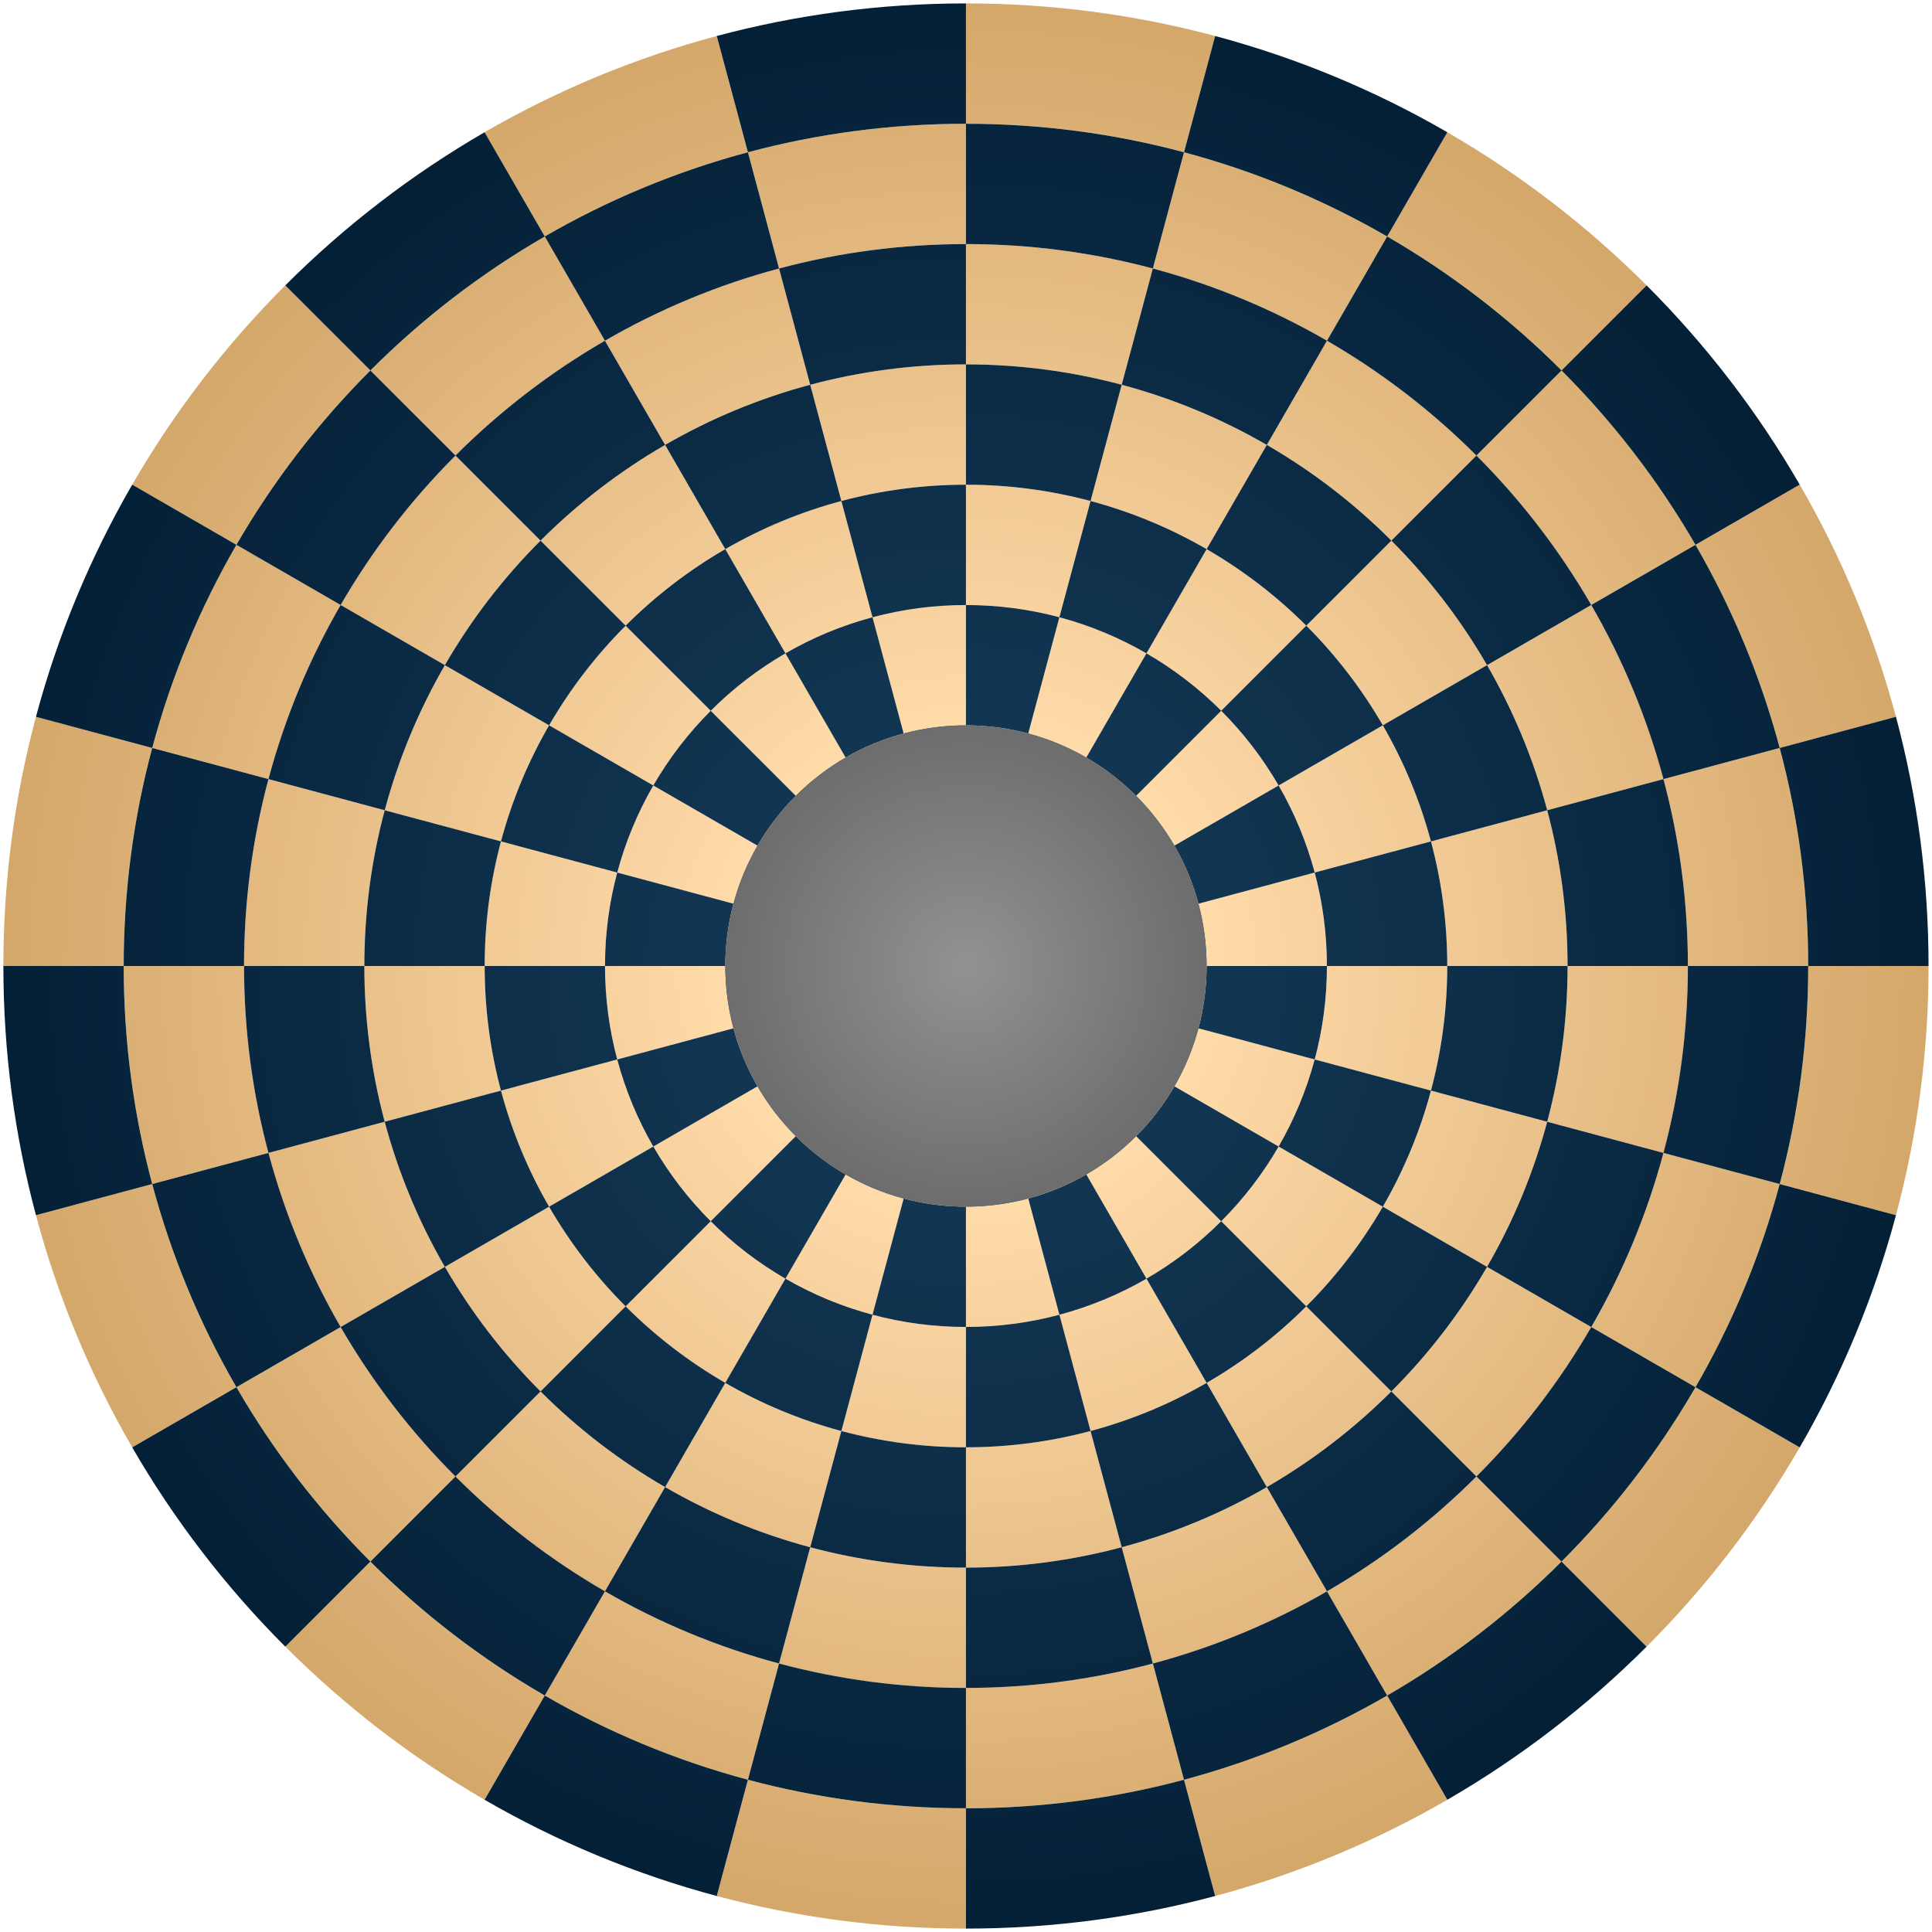
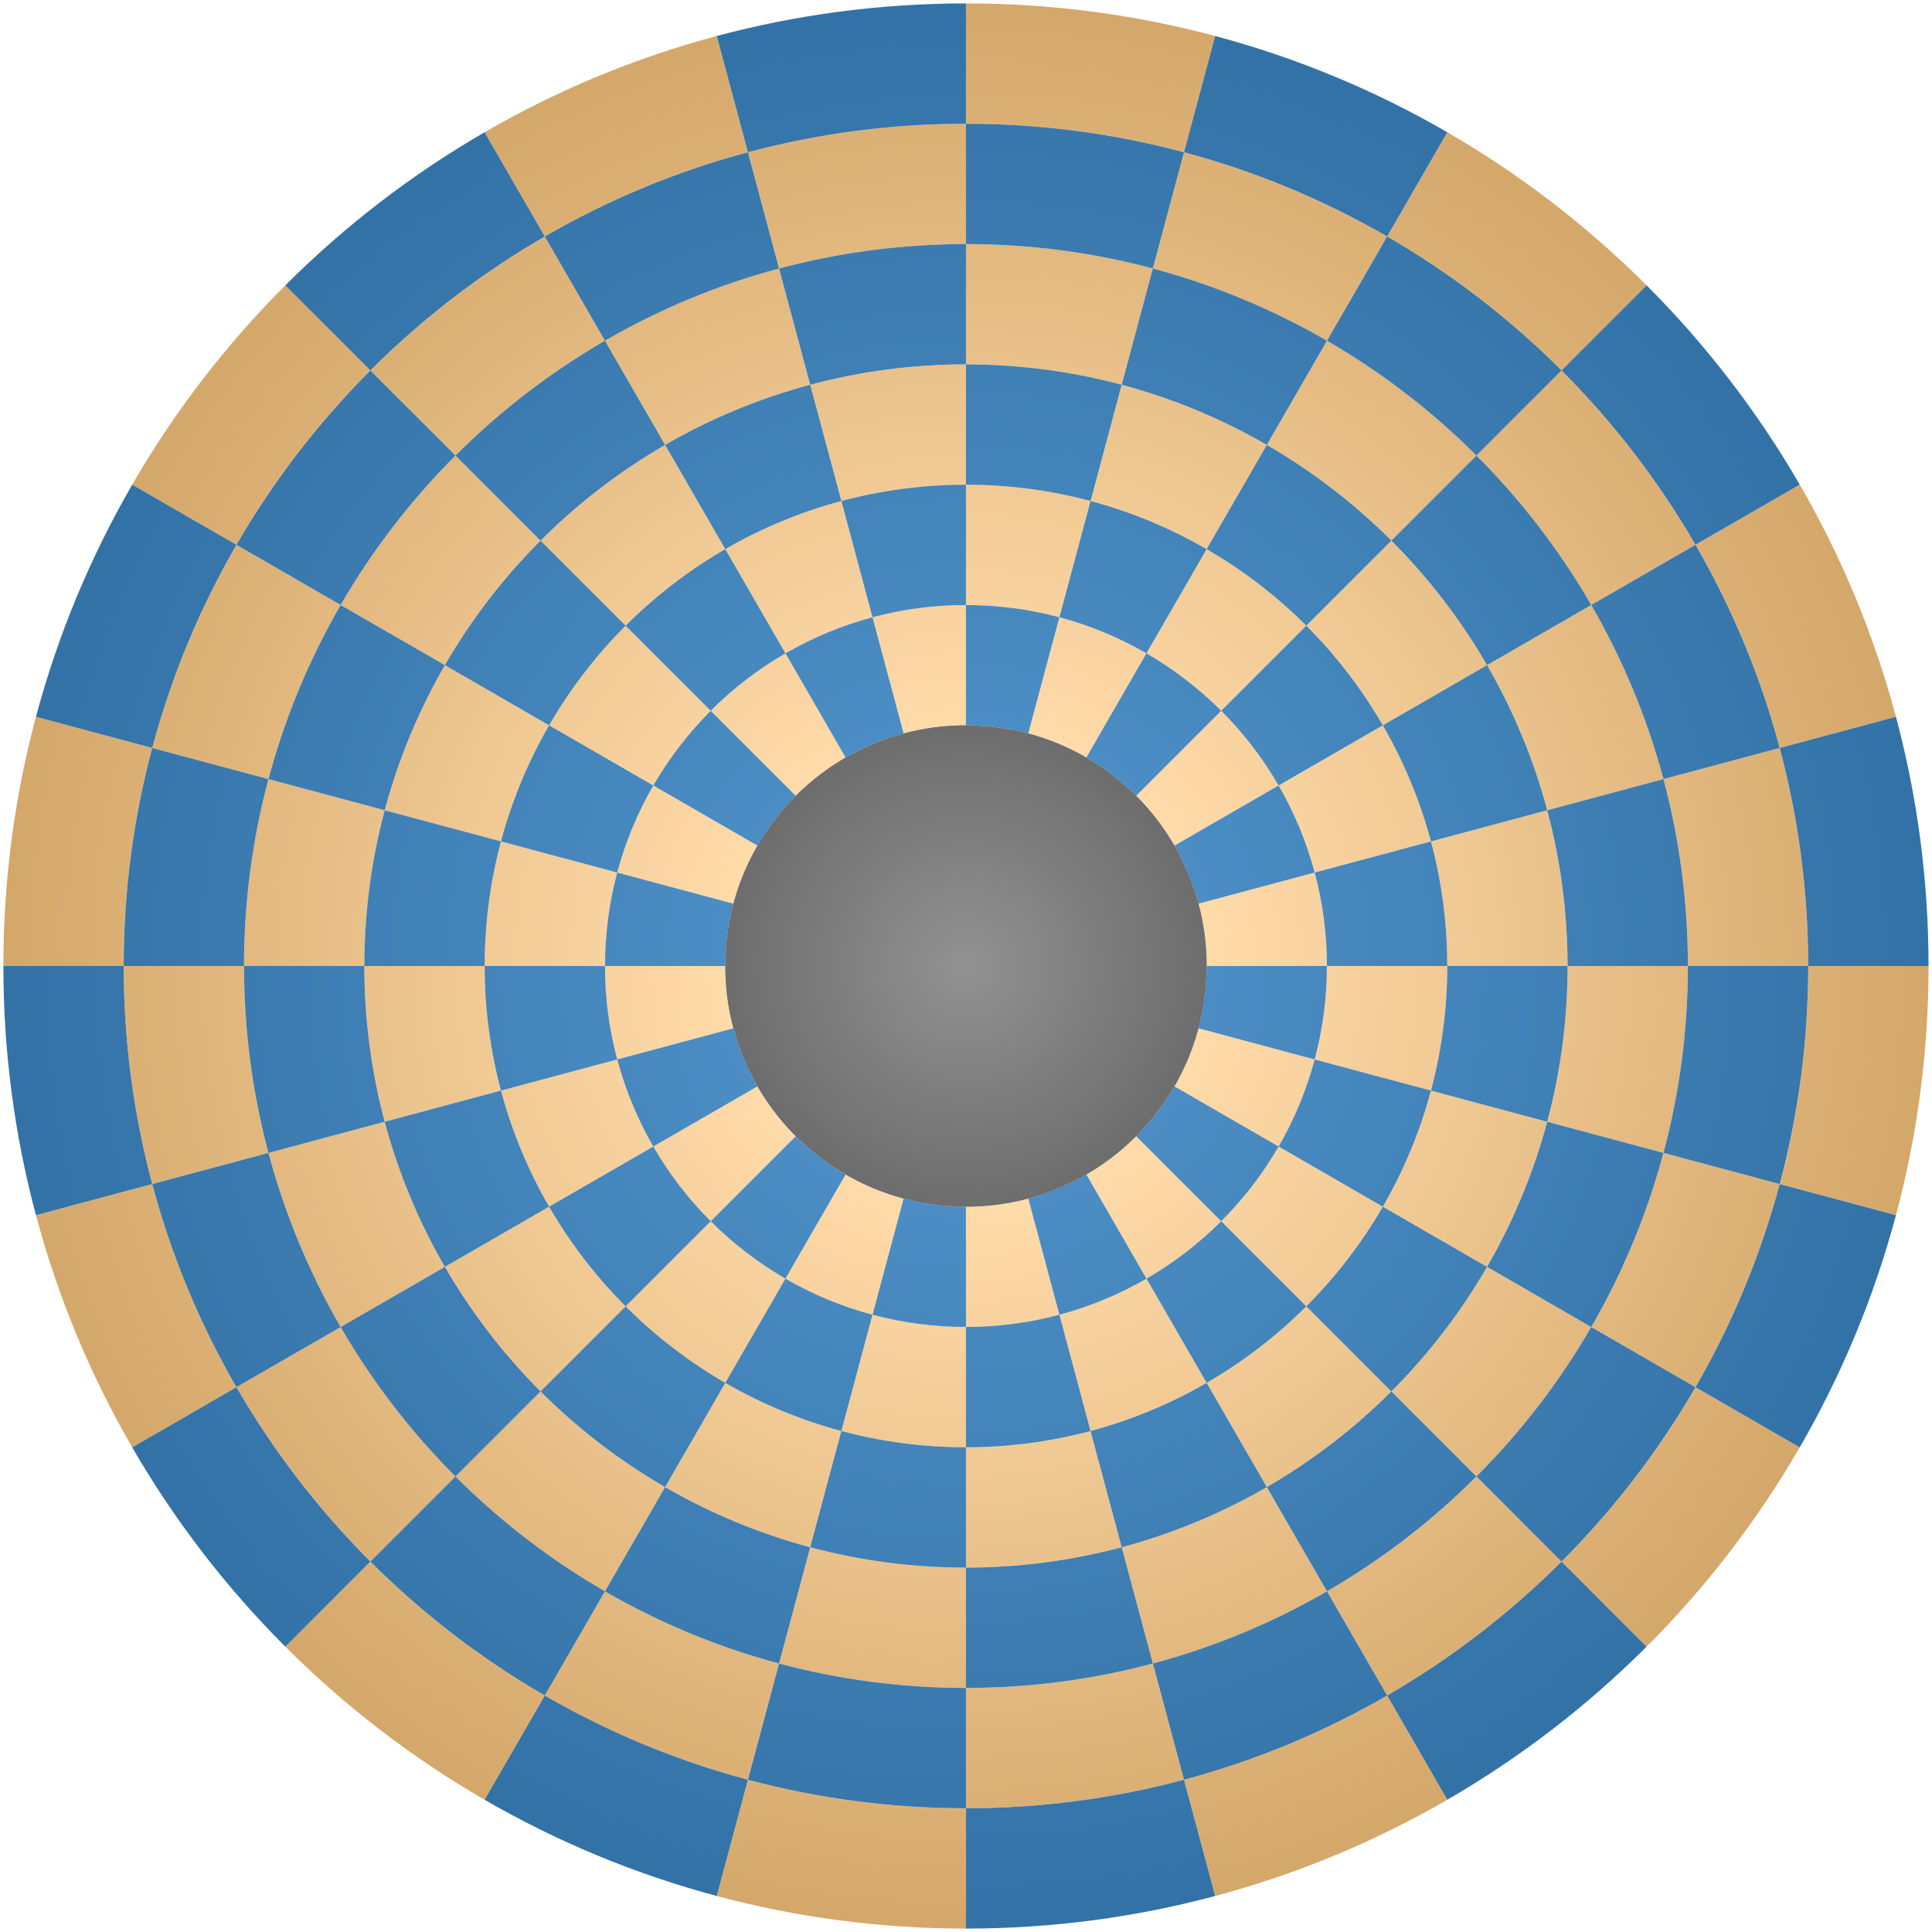
<svg xmlns="http://www.w3.org/2000/svg" xmlns:xlink="http://www.w3.org/1999/xlink" width="2844.546" height="2844.711" id="svg4373" version="1.1">
  <defs id="defs4375">
    <radialGradient xlink:href="#linearGradient5918-0" id="radialGradient3230" gradientUnits="userSpaceOnUse" gradientTransform="translate(-20,0)" cx="405.734" cy="269.484" fx="405.734" fy="269.484" r="1417.328" />
    <linearGradient id="linearGradient5918-0">
      <stop style="stop-color:#ffdbaa;stop-opacity:1;" offset="0" id="stop5920-24" />
      <stop id="stop4001" offset="0.25" style="stop-color:#ffdbaa;stop-opacity:1;" />
      <stop style="stop-color:#d4a76a;stop-opacity:1;" offset="1" id="stop5922-83" />
    </linearGradient>
    <radialGradient xlink:href="#linearGradient5926-9" id="radialGradient3227" gradientUnits="userSpaceOnUse" gradientTransform="translate(-20,0)" cx="405.734" cy="269.484" fx="405.734" fy="269.484" r="1417.328" />
    <linearGradient id="linearGradient5926-9">
-       <stop style="stop-color:#123652;stop-opacity:1;" offset="0" id="stop5928-0" />
-       <stop id="stop4003" offset="0.25" style="stop-color:#123652;stop-opacity:1;" />
-       <stop style="stop-color:#042037;stop-opacity:1;" offset="1" id="stop5930-52" />
+       <stop style="stop-color:#4b8dc4;stop-opacity:1;" offset="0" id="stop5928-0" />
+       <stop id="stop4003" offset="0.25" style="stop-color:#4b8dc4;stop-opacity:1;" />
+       <stop style="stop-color:#3372a6;stop-opacity:1;" offset="1" id="stop5930-52" />
    </linearGradient>
    <radialGradient xlink:href="#linearGradient5369-7" id="radialGradient6309-2" cx="-1309.207" cy="-313.406" fx="-1309.207" fy="-313.406" r="269.176" gradientUnits="userSpaceOnUse" />
    <linearGradient id="linearGradient5369-7">
      <stop style="stop-color:#929292;stop-opacity:1;" offset="0" id="stop5371-3" />
      <stop style="stop-color:#6d6d6d;stop-opacity:1;" offset="1" id="stop5373-79" />
    </linearGradient>
  </defs>
  <g id="layer1" transform="translate(1047.295,888.7445)">
    <g transform="matrix(-1,0,0,1,760.7343,264.1305)" id="g4005">
      <path id="path4329" d="m 385.75,-1147.844 c -126.895,0 -249.904,16.688 -366.938,47.969 15.293,57.062 30.584,114.125 45.875,171.188 102.401,-27.369 210.032,-42 321.062,-42 z m 0,177.156 0,177.188 c 95.175,0 187.41,12.507 275.188,35.969 l 45.844,-171.156 c -102.401,-27.369 -210.001,-42 -321.031,-42 z m 321.031,42 c 105.97,28.323 206.346,70.318 299.125,124 l 88.25,-152.844 0.375,-0.625 c -106.363,-61.543 -221.474,-109.627 -343,-142 0.296,0.371 0.61,0.72 0.906,1.094 z m 299.125,124 -88.594,153.438 c 80.654,46.666 154.606,103.637 220.062,169.094 l 125.281,-125.281 c -76.366,-76.366 -162.654,-142.806 -256.75,-197.25 z m 256.75,197.25 c 76.366,76.366 142.806,162.654 197.25,256.75 l 152.844,-88.25 0.625,-0.344 c -62.22,-107.539 -138.164,-206.161 -225.438,-293.438 l -0.344,0.344 z m 197.25,256.75 -153.437,88.594 c 46.01,79.52 82.005,165.55 106.281,256.375 l 171.156,-45.844 c -28.322,-105.97 -70.318,-206.346 -124,-299.125 z m 124,299.125 c 27.369,102.401 42,210.001 42,321.031 l 176.656,0 0.5,0 c 0,-126.899 -16.686,-249.87 -47.969,-366.906 l -0.813,0.219 z m 42,321.031 -177.187,0 c 0,95.175 -12.507,187.441 -35.969,275.219 l 171.156,45.844 c 27.369,-102.401 42,-210.032 42,-321.062 z m -42,321.062 c -28.322,105.97 -70.318,206.346 -124,299.125 l 152.844,88.25 0.594,0.344 c 61.351,-106.034 109.381,-220.734 141.75,-341.844 l -0.813,-0.219 z m -124,299.125 -153.437,-88.594 c -46.663,80.647 -103.644,154.578 -169.094,220.031 L 1012.125,895.844 C 957.578,950.391 895.93,997.862 828.719,1036.75 l 88.594,153.438 c 80.653,-46.666 154.607,-103.607 220.062,-169.062 l 125.281,125.25 c 76.36,-76.362 142.81,-162.629 197.25,-256.719 z M 917.312,1190.188 c -79.521,46.011 -165.548,82.036 -256.375,106.312 l 45.844,171.156 c 105.97,-28.322 206.346,-70.318 299.125,-124 z m 88.594,153.469 88.25,152.844 0.344,0.625 c 107.549,-62.226 206.156,-138.184 293.438,-225.469 l -0.344,-0.344 -124.938,-124.906 c -76.366,76.366 -162.654,142.806 -256.75,197.25 z m -299.125,124 C 604.38,1495.026 496.78,1509.625 385.75,1509.625 l 0,176.688 0,0.5 c 126.895,0 249.873,-16.688 366.906,-47.969 l -0.219,-0.813 z M 385.75,1509.625 l 0,-177.156 c -95.167,0 -187.416,-12.511 -275.188,-35.969 l -45.875,171.156 c 102.401,27.369 210.032,41.969 321.062,41.969 z M 64.688,1467.656 c -105.97,-28.322 -206.346,-70.318 -299.125,-124 l -88.25,152.844 -0.375,0.625 c 106.037,61.354 220.762,109.349 341.875,141.719 l 0.219,-0.813 z m -299.125,-124 88.594,-153.469 c -80.653,-46.666 -154.607,-103.607 -220.062,-169.062 l -125.281,125.281 c 76.366,76.366 162.654,142.806 256.75,197.25 z m -256.75,-197.25 c -76.366,-76.366 -142.806,-162.654 -197.25,-256.75 l -152.844,88.25 -0.625,0.375 c 62.22,107.533 138.166,206.134 225.438,293.406 l 0.375,-0.375 z m -197.25,-256.75 153.469,-88.594 c -46.011,-79.521 -82.036,-165.548 -106.312,-256.375 l -171.156,45.844 c 28.323,105.97 70.318,206.346 124,299.125 z m -124,-299.125 c -27.369,-102.401 -41.969,-210.032 -41.969,-321.062 l -176.688,0 -0.5,0 c 0,126.895 16.688,249.904 47.969,366.938 l 0.812,-0.219 z m -41.969,-321.062 177.156,0 c 0,-95.175 12.507,-187.41 35.969,-275.188 L -812.438,-51.562 c -27.369,102.401 -41.969,210.001 -41.969,321.031 z M -812.438,-51.562 c 28.323,-105.97 70.318,-206.346 124,-299.125 l -152.844,-88.25 -0.625,-0.375 c -61.354,106.037 -109.349,220.762 -141.719,341.875 l 0.812,0.219 z m 124,-299.125 153.469,88.594 c 46.666,-80.653 103.607,-154.607 169.062,-220.062 l -125.25,-125.281 c 76.362,-76.359 162.629,-142.81 256.719,-197.25 l -88.25,-152.844 -0.344,-0.625 c -107.535,62.219 -206.133,138.167 -293.406,225.438 l 0.344,0.344 124.906,124.938 c -76.366,76.366 -142.806,162.654 -197.25,256.75 z m 454,-454 88.594,153.438 c 79.518,-46.009 165.552,-82.005 256.375,-106.281 L 64.688,-928.688 c -105.97,28.323 -206.346,70.318 -299.125,124 z m 344.969,47.156 45.875,171.188 c 73.151,-19.553 150.029,-30 229.344,-30 l 0,-177.156 c -95.177,0 -187.439,12.506 -275.219,35.969 z m 275.219,141.188 0,177.156 c 63.444,0 124.924,8.361 183.438,24 l 45.875,-171.188 c -73.142,-19.548 -150.008,-29.969 -229.312,-29.969 z m 229.312,29.969 c 75.696,20.231 147.383,50.248 213.656,88.594 L 917.312,-651.25 c -79.52,-46.01 -165.55,-82.005 -256.375,-106.281 z m 213.656,88.594 -88.594,153.469 c 53.765,31.11 103.084,69.053 146.719,112.688 L 1012.125,-356.906 c -54.547,-54.547 -116.195,-101.987 -183.406,-140.875 z m 183.406,140.875 c 54.547,54.547 101.987,116.195 140.875,183.406 l 153.469,-88.594 c -46.667,-80.654 -103.637,-154.606 -169.094,-220.062 z M 1153,-173.5 999.531,-84.906 c 30.679,53.021 54.69,110.377 70.875,170.938 l 171.188,-45.875 C 1221.363,-35.54 1191.346,-107.227 1153,-173.5 z m 88.594,213.656 c 19.548,73.142 29.969,150.008 29.969,229.312 l 177.156,0 c 0,-95.175 -12.507,-187.41 -35.969,-275.188 z m 29.969,229.312 -177.156,0 c 0,63.444 -8.361,124.955 -24,183.469 l 171.156,45.875 c 19.553,-73.151 30,-150.029 30,-229.344 z m -30,229.344 C 1221.332,574.497 1191.341,646.204 1153,712.469 l 153.469,88.594 c 46.01,-79.52 82.005,-165.55 106.281,-256.375 z M 1153,712.469 999.531,623.875 c -31.105,53.759 -69.059,103.057 -112.687,146.688 L 761.562,645.312 c -32.725,32.725 -69.708,61.199 -110.031,84.531 l 88.594,153.438 c 53.765,-31.11 103.084,-69.053 146.719,-112.688 l 125.281,125.25 c 54.547,-54.547 101.987,-116.163 140.875,-183.375 z m -412.875,170.812 c -53.021,30.679 -110.377,54.69 -170.938,70.875 l 45.875,171.156 c 75.694,-20.23 147.385,-50.218 213.656,-88.562 z M 615.062,1125.312 c -73.143,19.549 -150.006,30 -229.312,30 l 0,177.156 c 95.175,0 187.41,-12.507 275.188,-35.969 z m -229.312,30 0,-177.156 c -63.444,0 -124.955,-8.361 -183.469,-24 l -45.875,171.156 c 73.15,19.553 150.029,30 229.344,30 z m -229.344,-30 C 80.721,1105.082 9.015,1075.091 -57.25,1036.75 l -88.594,153.438 c 79.527,46.015 165.572,82.036 256.406,106.312 z M -57.25,1036.75 31.375,883.281 C -22.399,852.169 -71.734,814.235 -115.375,770.594 l -125.25,125.25 c 54.547,54.547 116.163,102.018 183.375,140.906 z M -240.625,895.844 c -54.547,-54.547 -102.018,-116.163 -140.906,-183.375 l -153.438,88.594 c 46.666,80.653 103.607,154.607 169.062,220.062 z M -381.531,712.469 -228.062,623.875 c -30.679,-53.021 -54.69,-110.377 -70.875,-170.938 l -171.156,45.875 c 20.23,75.686 50.222,147.391 88.562,213.656 z m -88.562,-213.656 c -19.553,-73.15 -30,-150.029 -30,-229.344 l -177.156,0 c 0,95.175 12.507,187.441 35.969,275.219 z m -30,-229.344 177.156,0 c 0,-63.444 8.361,-124.924 24,-183.438 l -171.156,-45.875 c -19.549,73.143 -30,150.006 -30,229.312 z m 30,-229.312 c 20.23,-75.694 50.218,-147.385 88.562,-213.656 l -153.438,-88.594 c -46.011,79.521 -82.036,165.548 -106.312,256.375 z m 88.562,-213.656 153.469,88.594 c 31.11,-53.765 69.053,-103.084 112.688,-146.719 l -125.25,-125.281 c -54.547,54.547 -102.018,116.195 -140.906,183.406 z M -240.625,-356.906 c 54.547,-54.547 116.163,-101.987 183.375,-140.875 L -145.844,-651.25 c -80.647,46.662 -154.579,103.644 -220.031,169.094 z m 183.375,-140.875 88.594,153.469 c 53.021,-30.679 110.377,-54.69 170.938,-70.875 l -45.875,-171.156 C 80.721,-566.113 9.015,-536.122 -57.25,-497.781 z M 202.281,-415.188 248.125,-244 c 43.895,-11.734 90.031,-18 137.625,-18 l 0,-177.188 c -63.444,0 -124.955,8.361 -183.469,24 z M 385.75,-262 l 0,177.156 c 31.723,0 62.461,4.18 91.719,12 L 523.344,-244 C 479.449,-255.734 433.344,-262 385.75,-262 z m 137.594,18 c 45.41,12.139 88.43,30.12 128.188,53.125 L 740.125,-344.312 c -53.021,-30.679 -110.377,-54.69 -170.938,-70.875 z m 128.188,53.125 -88.625,153.438 c 26.891,15.557 51.552,34.552 73.375,56.375 L 761.562,-106.344 c -32.725,-32.725 -69.708,-61.199 -110.031,-84.531 z m 110.031,84.531 c 32.725,32.725 61.199,69.708 84.531,110.031 L 999.531,-84.906 C 968.423,-138.671 930.478,-187.99 886.844,-231.625 z M 846.094,3.688 692.656,92.312 c 15.333,26.504 27.316,55.167 35.406,85.438 L 899.219,131.875 C 887.079,86.465 869.099,43.445 846.094,3.688 z m 53.125,128.188 c 11.734,43.895 18,89.999 18,137.594 l 177.187,0 c 0,-63.444 -8.361,-124.924 -24,-183.438 z m 18,137.594 -177.156,0 c 0,31.723 -4.18,62.492 -12,91.75 l 171.156,45.875 c 11.734,-43.895 18,-90.031 18,-137.625 z m -18,137.625 c -12.139,45.41 -30.12,88.43 -53.125,128.188 L 999.531,623.875 c 30.679,-53.021 54.69,-110.377 70.875,-170.938 z m -53.125,128.188 L 692.625,446.688 C 677.076,473.557 658.088,498.191 636.281,520 L 511,394.75 c -10.909,10.909 -23.215,20.41 -36.656,28.188 l 88.562,153.469 c 26.891,-15.557 51.552,-34.552 73.375,-56.375 l 125.281,125.25 c 32.719,-32.721 61.203,-69.684 84.531,-110 z m -283.188,41.125 c -26.504,15.333 -55.167,27.316 -85.438,35.406 l 45.875,171.156 c 45.41,-12.139 88.43,-30.12 128.188,-53.125 z m -39.562,206.562 c -43.895,11.734 -89.999,18 -137.594,18 l 0,177.188 c 63.444,0 124.924,-8.361 183.438,-24 z m -137.594,18 0,-177.156 c -31.713,0 -62.469,-4.185 -91.719,-12 L 248.156,783 c 43.884,11.728 90.013,17.969 137.594,17.969 z M 248.156,783 C 202.742,770.863 159.73,752.848 119.969,729.844 L 31.375,883.281 c 53.014,30.673 110.355,54.692 170.906,70.875 z m -128.188,-53.156 88.594,-153.438 c -26.891,-15.557 -51.552,-34.552 -73.375,-56.375 L 9.906,645.312 c 32.732,32.732 69.731,61.197 110.062,84.531 z M 9.906,645.312 C -22.819,612.587 -51.293,575.604 -74.625,535.281 L -228.062,623.875 c 31.11,53.765 69.053,103.084 112.688,146.719 z M -74.625,535.281 78.844,446.688 C 63.5,420.174 51.501,391.503 43.406,361.219 l -171.156,45.875 c 12.139,45.41 30.12,88.43 53.125,128.188 z m -53.125,-128.188 c -11.734,-43.895 -18,-90.031 -18,-137.625 l -177.188,0 c 0,63.444 8.361,124.955 24,183.469 z m -18,-137.625 177.156,0 c 0,-31.723 4.18,-62.461 12,-91.719 L -127.75,131.875 c -11.734,43.895 -18,89.999 -18,137.594 z m 18,-137.594 C -115.611,86.465 -97.63,43.445 -74.625,3.688 l -153.438,-88.594 c -30.679,53.021 -54.69,110.377 -70.875,170.938 z M -74.625,3.688 78.812,92.312 c 15.557,-26.891 34.552,-51.552 56.375,-73.375 L 9.938,-106.344 c 32.721,-32.719 69.684,-61.203 110,-84.531 L 31.344,-344.312 c -53.759,31.106 -103.057,69.059 -146.688,112.688 l 125.25,125.281 C -22.819,-73.618 -51.293,-36.635 -74.625,3.688 z M 119.938,-190.875 208.531,-37.406 C 235.045,-52.75 263.715,-64.749 294,-72.844 L 248.125,-244 c -45.41,12.139 -88.43,30.12 -128.188,53.125 z M 294,-72.844 339.875,98.344 c 14.633,-3.913 30.008,-6.031 45.875,-6.031 l 0,-177.156 c -31.723,0 -62.492,4.18 -91.75,12 z m 91.75,165.156 0,177.125 45.844,-171.094 C 416.964,94.433 401.613,92.312 385.75,92.312 z m 45.844,6.031 c 15.138,4.046 29.496,10.019 42.75,17.688 l 88.562,-153.469 c -26.504,-15.333 -55.167,-27.316 -85.438,-35.406 z m 42.75,17.688 L 385.75,269.438 511,144.219 c -10.909,-10.909 -23.215,-20.41 -36.656,-28.188 z M 511,144.219 c 10.909,10.909 20.41,23.245 28.188,36.688 L 692.656,92.312 C 677.099,65.422 658.104,40.761 636.281,18.938 z m 28.188,36.688 -153.406,88.562 L 556.875,223.625 c -4.046,-15.137 -10.019,-29.466 -17.688,-42.719 z M 556.875,223.625 c 3.911,14.63 6.031,29.981 6.031,45.844 l 177.156,0 c 0,-31.723 -4.18,-62.461 -12,-91.719 z m 6.031,45.844 -177.125,0 0,0.031 171.094,45.844 c 3.913,-14.633 6.031,-30.008 6.031,-45.875 z m -6.031,45.875 c -4.048,15.142 -10.015,29.494 -17.688,42.75 L 692.625,446.688 c 15.343,-26.514 27.343,-55.184 35.438,-85.469 z m -17.688,42.75 -153.375,-88.562 L 511,394.719 c 10.896,-10.899 20.416,-23.198 28.188,-36.625 z M 339.875,98.344 c -15.142,4.048 -29.494,10.015 -42.75,17.688 l 88.562,153.375 L 260.5,144.219 c 10.899,-10.896 23.198,-20.416 36.625,-28.188 l -88.594,-153.438 c -26.87,15.549 -51.503,34.537 -73.312,56.344 l 125.25,125.281 c -10.909,10.909 -20.41,23.245 -28.188,36.688 l 153.406,88.562 0.031,0 0,-0.031 z m 45.812,171.125 L 214.594,223.625 c -3.911,14.63 -6.031,29.981 -6.031,45.844 z m -177.125,0 -177.156,0 c 0,31.723 4.18,62.492 12,91.75 L 214.594,315.375 c -3.918,-14.642 -6.031,-30.029 -6.031,-45.906 z m 6.031,45.906 c 4.048,15.131 10.02,29.471 17.688,42.719 L 385.75,269.5 z m 17.688,42.719 -153.438,88.594 c 15.553,26.876 34.531,51.531 56.344,73.344 L 260.469,394.75 c -10.903,-10.903 -20.412,-23.223 -28.188,-36.656 z m 28.188,36.656 c 10.909,10.909 23.245,20.41 36.688,28.188 L 385.75,269.531 z M 385.75,269.531 431.594,440.625 c 15.138,-4.046 29.496,-10.019 42.75,-17.688 z m 0,0 -45.875,171.125 c 14.631,3.911 30.011,6 45.875,6 z m 0,177.125 0,177.156 c 31.723,0 62.461,-4.18 91.719,-12 l -45.875,-171.188 c -14.63,3.911 -29.981,6.031 -45.844,6.031 z m -45.875,-6 C 324.739,436.61 310.408,430.605 297.156,422.938 L 208.562,576.406 c 26.512,15.338 55.187,27.316 85.469,35.406 z M 214.594,223.625 c 4.046,-15.137 10.019,-29.466 17.688,-42.719 L 78.812,92.312 C 63.479,118.816 51.497,147.479 43.406,177.75 z" style="fill:url(#radialGradient3230);fill-opacity:1;stroke:none" />
      <path style="fill:url(#radialGradient3227);fill-opacity:1;stroke:#6264d9;stroke-width:0.01;stroke-linecap:butt;stroke-linejoin:miter;stroke-miterlimit:4;stroke-opacity:1;stroke-dasharray:none" d="m 385.75,1686.812 c -126.895,0 -249.904,-16.688 -366.938,-47.969 15.293,-57.062 30.584,-114.125 45.875,-171.188 102.401,27.369 210.032,42 321.062,42 z m 0,-177.156 0,-177.188 c 95.175,0 187.41,-12.507 275.188,-35.969 l 45.844,171.156 c -102.401,27.369 -210.001,42 -321.031,42 z m 321.031,-42 c 105.97,-28.323 206.346,-70.318 299.125,-124 l 88.25,152.844 0.375,0.625 c -106.363,61.543 -221.474,109.627 -343,142 0.296,-0.371 0.61,-0.72 0.906,-1.094 z m 299.125,-124 -88.594,-153.438 c 80.654,-46.666 154.606,-103.637 220.062,-169.094 l 125.281,125.281 c -76.366,76.366 -162.654,142.806 -256.75,197.25 z m 256.75,-197.25 c 76.366,-76.366 142.806,-162.654 197.25,-256.75 l 152.844,88.25 0.625,0.344 c -62.22,107.539 -138.164,206.161 -225.438,293.438 l -0.344,-0.344 z m 197.25,-256.75 -153.437,-88.594 c 46.01,-79.52 82.005,-165.55 106.281,-256.375 l 171.156,45.844 c -28.322,105.97 -70.318,206.346 -124,299.125 z m 124,-299.125 c 27.369,-102.401 42,-210.001 42,-321.031 l 176.656,0 0.5,0 c 0,126.899 -16.686,249.87 -47.969,366.906 l -0.813,-0.219 z m 42,-321.031 -177.187,0 c 0,-95.175 -12.507,-187.441 -35.969,-275.219 l 171.156,-45.844 c 27.369,102.401 42,210.032 42,321.062 z m -42,-321.062 c -28.322,-105.97 -70.318,-206.346 -124,-299.125 l 152.844,-88.25 0.594,-0.344 c 61.351,106.034 109.381,220.734 141.75,341.844 l -0.813,0.219 z m -124,-299.125 -153.437,88.594 c -46.663,-80.647 -103.644,-154.578 -169.094,-220.031 l -125.25,125.25 C 957.578,-411.422 895.93,-458.893 828.719,-497.781 l 88.594,-153.438 c 80.653,46.666 154.607,103.607 220.062,169.062 l 125.281,-125.25 c 76.36,76.362 142.81,162.629 197.25,256.719 z M 917.312,-651.219 c -79.521,-46.011 -165.548,-82.036 -256.375,-106.312 l 45.844,-171.156 c 105.97,28.322 206.346,70.318 299.125,124 z m 88.594,-153.469 88.25,-152.844 0.344,-0.625 c 107.549,62.226 206.156,138.184 293.438,225.469 l -0.344,0.344 -124.938,124.906 c -76.366,-76.366 -162.654,-142.806 -256.75,-197.25 z m -299.125,-124 C 604.38,-956.057 496.78,-970.656 385.75,-970.656 l 0,-176.688 0,-0.5 c 126.895,0 249.873,16.688 366.906,47.969 l -0.219,0.813 z M 385.75,-970.656 l 0,177.156 c -95.167,0 -187.416,12.511 -275.188,35.969 l -45.875,-171.156 c 102.401,-27.369 210.032,-41.969 321.062,-41.969 z m -321.062,41.969 c -105.97,28.322 -206.346,70.318 -299.125,124 l -88.25,-152.844 -0.375,-0.625 c 106.037,-61.354 220.762,-109.349 341.875,-141.719 l 0.219,0.813 z m -299.125,124 88.594,153.469 c -80.653,46.666 -154.607,103.607 -220.063,169.062 l -125.281,-125.281 c 76.366,-76.366 162.654,-142.806 256.75,-197.25 z m -256.75,197.25 c -76.366,76.366 -142.806,162.654 -197.25,256.75 l -152.844,-88.25 -0.625,-0.375 c 62.22,-107.533 138.166,-206.134 225.438,-293.406 l 0.375,0.375 z m -197.25,256.75 153.469,88.594 c -46.011,79.521 -82.036,165.548 -106.312,256.375 l -171.156,-45.844 c 28.323,-105.97 70.318,-206.346 124,-299.125 z m -124,299.125 c -27.369,102.401 -41.969,210.032 -41.969,321.062 l -176.688,0 -0.5,0 c 0,-126.895 16.688,-249.904 47.969,-366.938 l 0.812,0.219 z m -41.969,321.062 177.156,0 c 0,95.175 12.507,187.41 35.969,275.188 l -171.156,45.844 c -27.369,-102.401 -41.969,-210.001 -41.969,-321.031 z m 41.969,321.031 c 28.323,105.97 70.318,206.346 124,299.125 l -152.844,88.25 -0.625,0.375 C -903.26,872.245 -951.255,757.52 -983.625,636.406 l 0.812,-0.219 z m 124,299.125 153.469,-88.594 c 46.666,80.653 103.607,154.607 169.062,220.062 l -125.25,125.281 c 76.362,76.359 162.629,142.81 256.719,197.25 l -88.25,152.844 -0.344,0.625 c -107.535,-62.219 -206.132,-138.167 -293.406,-225.438 l 0.344,-0.344 124.906,-124.938 c -76.366,-76.366 -142.806,-162.654 -197.25,-256.75 z m 454,454 88.594,-153.438 c 79.518,46.009 165.552,82.005 256.375,106.281 L 64.688,1467.656 c -105.97,-28.323 -206.346,-70.318 -299.125,-124 z m 344.969,-47.156 45.875,-171.188 c 73.151,19.553 150.029,30 229.344,30 l 0,177.156 c -95.177,0 -187.439,-12.505 -275.219,-35.969 z M 385.75,1155.312 l 0,-177.156 c 63.444,0 124.924,-8.361 183.438,-24 l 45.875,171.188 c -73.142,19.548 -150.008,29.969 -229.312,29.969 z m 229.312,-29.969 c 75.696,-20.23 147.383,-50.248 213.656,-88.594 l 88.594,153.469 C 837.792,1236.229 751.763,1272.223 660.938,1296.5 z M 828.719,1036.75 740.125,883.281 C 793.89,852.172 843.209,814.228 886.844,770.594 L 1012.125,895.875 C 957.578,950.422 895.93,997.861 828.719,1036.75 z M 1012.125,895.875 C 1066.672,841.328 1114.111,779.68 1153,712.469 l 153.469,88.594 c -46.667,80.654 -103.637,154.606 -169.094,220.062 z M 1153,712.469 999.531,623.875 c 30.679,-53.021 54.69,-110.377 70.875,-170.938 l 171.188,45.875 C 1221.363,574.508 1191.346,646.196 1153,712.469 z m 88.594,-213.656 c 19.548,-73.142 29.969,-150.008 29.969,-229.312 l 177.156,0 c 0,95.175 -12.507,187.41 -35.969,275.188 z m 29.969,-229.312 -177.156,0 c 0,-63.444 -8.361,-124.955 -24,-183.469 l 171.156,-45.875 c 19.553,73.151 30,150.029 30,229.344 z m -30,-229.344 C 1221.332,-35.529 1191.341,-107.236 1153,-173.5 l 153.469,-88.594 c 46.01,79.52 82.005,165.55 106.281,256.375 z M 1153,-173.5 999.531,-84.906 c -31.105,-53.759 -69.059,-103.057 -112.687,-146.688 l -125.281,125.25 c -32.725,-32.725 -69.708,-61.199 -110.031,-84.531 l 88.594,-153.438 c 53.765,31.11 103.084,69.053 146.719,112.688 l 125.281,-125.25 c 54.547,54.547 101.987,116.163 140.875,183.375 z m -412.875,-170.812 c -53.021,-30.679 -110.377,-54.69 -170.938,-70.875 l 45.875,-171.156 c 75.694,20.23 147.385,50.218 213.656,88.562 z M 615.062,-586.344 c -73.143,-19.549 -150.006,-30 -229.312,-30 l 0,-177.156 c 95.175,0 187.41,12.507 275.188,35.969 z m -229.312,-30 0,177.156 c -63.444,0 -124.955,8.361 -183.469,24 l -45.875,-171.156 c 73.15,-19.553 150.029,-30 229.344,-30 z m -229.344,30 C 80.721,-566.113 9.015,-536.122 -57.25,-497.781 l -88.594,-153.438 c 79.527,-46.015 165.572,-82.036 256.406,-106.312 z M -57.25,-497.781 31.375,-344.313 c -53.774,31.112 -103.109,69.046 -146.75,112.688 l -125.25,-125.25 c 54.547,-54.547 116.163,-102.018 183.375,-140.906 z m -183.375,140.906 c -54.547,54.547 -102.018,116.163 -140.906,183.375 l -153.438,-88.594 c 46.666,-80.653 103.607,-154.607 169.062,-220.062 z m -140.906,183.375 153.469,88.594 c -30.679,53.021 -54.69,110.377 -70.875,170.938 l -171.156,-45.875 c 20.23,-75.686 50.222,-147.391 88.562,-213.656 z M -470.094,40.156 c -19.553,73.15 -30,150.029 -30,229.344 l -177.156,0 c 0,-95.175 12.507,-187.441 35.969,-275.219 z m -30,229.344 177.156,0 c 0,63.444 8.361,124.924 24,183.438 l -171.156,45.875 c -19.549,-73.143 -30,-150.006 -30,-229.312 z m 30,229.312 c 20.23,75.694 50.218,147.385 88.562,213.656 l -153.438,88.594 c -46.011,-79.521 -82.036,-165.548 -106.312,-256.375 z m 88.562,213.656 153.469,-88.594 c 31.11,53.765 69.053,103.084 112.688,146.719 l -125.25,125.281 c -54.547,-54.547 -102.018,-116.195 -140.906,-183.406 z m 140.906,183.406 c 54.547,54.547 116.163,101.987 183.375,140.875 l -88.594,153.469 C -226.491,1143.556 -300.423,1086.575 -365.875,1021.125 z M -57.25,1036.75 31.344,883.281 c 53.021,30.679 110.377,54.69 170.938,70.875 l -45.875,171.156 C 80.721,1105.082 9.015,1075.091 -57.25,1036.75 z M 202.281,954.156 248.125,782.969 c 43.895,11.734 90.031,18 137.625,18 l 0,177.188 c -63.444,0 -124.955,-8.361 -183.469,-24 z M 385.75,800.969 l 0,-177.156 c 31.723,0 62.461,-4.18 91.719,-12 l 45.875,171.156 c -43.895,11.734 -89.999,18 -137.594,18 z m 137.594,-18 c 45.41,-12.139 88.43,-30.12 128.188,-53.125 L 740.125,883.281 c -53.021,30.679 -110.377,54.69 -170.938,70.875 z m 128.188,-53.125 -88.625,-153.438 c 26.891,-15.557 51.552,-34.552 73.375,-56.375 L 761.562,645.312 c -32.725,32.725 -69.708,61.199 -110.031,84.531 z M 761.562,645.312 C 794.288,612.587 822.762,575.604 846.094,535.281 L 999.531,623.875 C 968.423,677.64 930.478,726.959 886.844,770.594 z m 84.531,-110.031 -153.438,-88.625 c 15.333,-26.504 27.316,-55.167 35.406,-85.438 l 171.156,45.875 c -12.139,45.41 -30.12,88.43 -53.125,128.188 z m 53.125,-128.188 c 11.734,-43.895 18,-89.999 18,-137.594 l 177.187,0 c 0,63.444 -8.361,124.924 -24,183.438 z m 18,-137.594 -177.156,0 c 0,-31.723 -4.18,-62.492 -12,-91.75 l 171.156,-45.875 c 11.734,43.895 18,90.031 18,137.625 z m -18,-137.625 C 887.079,86.465 869.099,43.445 846.094,3.687 L 999.531,-84.906 c 30.679,53.021 54.69,110.377 70.875,170.938 z M 846.094,3.687 692.625,92.281 C 677.076,65.411 658.088,40.778 636.281,18.969 L 511,144.219 c -10.909,-10.909 -23.215,-20.41 -36.656,-28.188 l 88.562,-153.469 c 26.891,15.557 51.552,34.552 73.375,56.375 l 125.281,-125.25 c 32.719,32.721 61.203,69.684 84.531,110 z m -283.188,-41.125 c -26.504,-15.333 -55.167,-27.316 -85.438,-35.406 l 45.875,-171.156 c 45.41,12.139 88.43,30.12 128.188,53.125 z m -39.562,-206.562 c -43.895,-11.734 -89.999,-18 -137.594,-18 l 0,-177.188 c 63.444,0 124.924,8.361 183.438,24 z m -137.594,-18 0,177.156 c -31.713,0 -62.469,4.185 -91.719,12 l -45.875,-171.188 c 43.884,-11.728 90.013,-17.969 137.594,-17.969 z m -137.594,17.969 c -45.414,12.137 -88.426,30.152 -128.188,53.156 L 31.375,-344.313 c 53.014,-30.673 110.355,-54.692 170.906,-70.875 z m -128.188,53.156 88.594,153.438 c -26.891,15.557 -51.552,34.552 -73.375,56.375 L 9.906,-106.344 c 32.732,-32.732 69.731,-61.197 110.062,-84.531 z M 9.906,-106.344 C -22.819,-73.618 -51.293,-36.635 -74.625,3.687 L -228.062,-84.906 c 31.11,-53.765 69.053,-103.084 112.688,-146.719 z M -74.625,3.687 78.844,92.281 c -15.343,26.514 -27.343,55.184 -35.438,85.469 L -127.75,131.875 c 12.139,-45.41 30.12,-88.43 53.125,-128.188 z m -53.125,128.188 c -11.734,43.895 -18,90.031 -18,137.625 l -177.188,0 c 0,-63.444 8.361,-124.955 24,-183.469 z m -18,137.625 177.156,0 c 0,31.723 4.18,62.461 12,91.719 L -127.75,407.094 c -11.734,-43.895 -18,-89.999 -18,-137.594 z m 18,137.594 c 12.139,45.41 30.12,88.43 53.125,128.188 l -153.438,88.594 c -30.679,-53.021 -54.69,-110.377 -70.875,-170.938 z m 53.125,128.188 153.438,-88.625 c 15.557,26.891 34.552,51.552 56.375,73.375 L 9.938,645.312 c 32.721,32.719 69.684,61.203 110,84.531 L 31.344,883.281 C -22.415,852.175 -71.713,814.222 -115.344,770.594 L 9.906,645.312 C -22.819,612.587 -51.293,575.604 -74.625,535.281 z m 194.562,194.562 88.594,-153.469 c 26.514,15.343 55.184,27.343 85.469,35.438 L 248.125,782.969 C 202.715,770.829 159.695,752.848 119.938,729.844 z M 294,611.812 339.875,440.625 c 14.633,3.913 30.008,6.031 45.875,6.031 l 0,177.156 c -31.723,0 -62.492,-4.18 -91.75,-12 z m 91.75,-165.156 0,-177.125 45.844,171.094 c -14.63,3.911 -29.981,6.031 -45.844,6.031 z m 45.844,-6.031 c 15.138,-4.046 29.496,-10.019 42.75,-17.688 l 88.562,153.469 c -26.504,15.333 -55.167,27.316 -85.438,35.406 z m 42.75,-17.688 L 385.75,269.531 511,394.75 c -10.909,10.909 -23.215,20.41 -36.656,28.188 z M 511,394.75 c 10.909,-10.909 20.41,-23.245 28.188,-36.688 l 153.469,88.594 c -15.557,26.891 -34.552,51.552 -56.375,73.375 z m 28.188,-36.688 -153.406,-88.562 171.094,45.844 c -4.046,15.137 -10.019,29.466 -17.688,42.719 z M 556.875,315.344 c 3.911,-14.63 6.031,-29.981 6.031,-45.844 l 177.156,0 c 0,31.723 -4.18,62.461 -12,91.719 z m 6.031,-45.844 -177.125,0 0,-0.031 L 556.875,223.625 c 3.913,14.633 6.031,30.008 6.031,45.875 z m -6.031,-45.875 c -4.048,-15.142 -10.015,-29.494 -17.688,-42.75 L 692.625,92.281 c 15.343,26.514 27.343,55.184 35.438,85.469 z m -17.688,-42.75 -153.375,88.562 L 511,144.25 c 10.896,10.899 20.416,23.198 28.188,36.625 z m -199.312,259.75 c -15.142,-4.048 -29.494,-10.015 -42.75,-17.688 L 385.688,269.562 260.5,394.75 c 10.899,10.896 23.198,20.416 36.625,28.188 l -88.594,153.438 c -26.87,-15.549 -51.503,-34.537 -73.312,-56.344 l 125.25,-125.281 c -10.909,-10.909 -20.41,-23.245 -28.188,-36.688 l 153.406,-88.562 0.031,0 0,0.031 z m 45.812,-171.125 -171.094,45.844 c -3.911,-14.63 -6.031,-29.981 -6.031,-45.844 z m -177.125,0 -177.156,0 c 0,-31.723 4.18,-62.492 12,-91.75 l 171.188,45.844 c -3.918,14.642 -6.031,30.029 -6.031,45.906 z m 6.031,-45.906 c 4.048,-15.131 10.02,-29.471 17.688,-42.719 L 385.75,269.469 z M 232.281,180.875 78.844,92.281 C 94.397,65.405 113.374,40.751 135.188,18.937 L 260.469,144.219 c -10.903,10.903 -20.412,23.223 -28.188,36.656 z m 28.188,-36.656 c 10.909,-10.909 23.245,-20.41 36.688,-28.188 L 385.75,269.437 z M 385.75,269.437 431.594,98.344 c 15.138,4.046 29.496,10.019 42.75,17.688 z m 0,0 -45.875,-171.125 c 14.631,-3.911 30.011,-6 45.875,-6 z m 0,-177.125 0,-177.156 c 31.723,0 62.461,4.18 91.719,12 l -45.875,171.188 C 416.964,94.433 401.613,92.312 385.75,92.312 z m -45.875,6 c -15.136,4.046 -29.467,10.051 -42.719,17.719 L 208.562,-37.438 c 26.512,-15.338 55.187,-27.316 85.469,-35.406 z M 214.594,315.344 c 4.046,15.137 10.019,29.466 17.688,42.719 L 78.812,446.656 C 63.479,420.153 51.497,391.489 43.406,361.219 z" id="path4419" />
      <path transform="matrix(1.322968,0,0,1.322968,2117.773,684.1098)" d="m -1041.377,-313.406 a 267.83,267.83 0 0 1 -267.83,267.83 267.83,267.83 0 0 1 -267.83,-267.83 267.83,267.83 0 0 1 267.83,-267.83 267.83,267.83 0 0 1 267.83,267.83 z" id="path6301" style="fill:url(#radialGradient6309-2);fill-opacity:1;fill-rule:evenodd;stroke:none" />
    </g>
  </g>
</svg>
